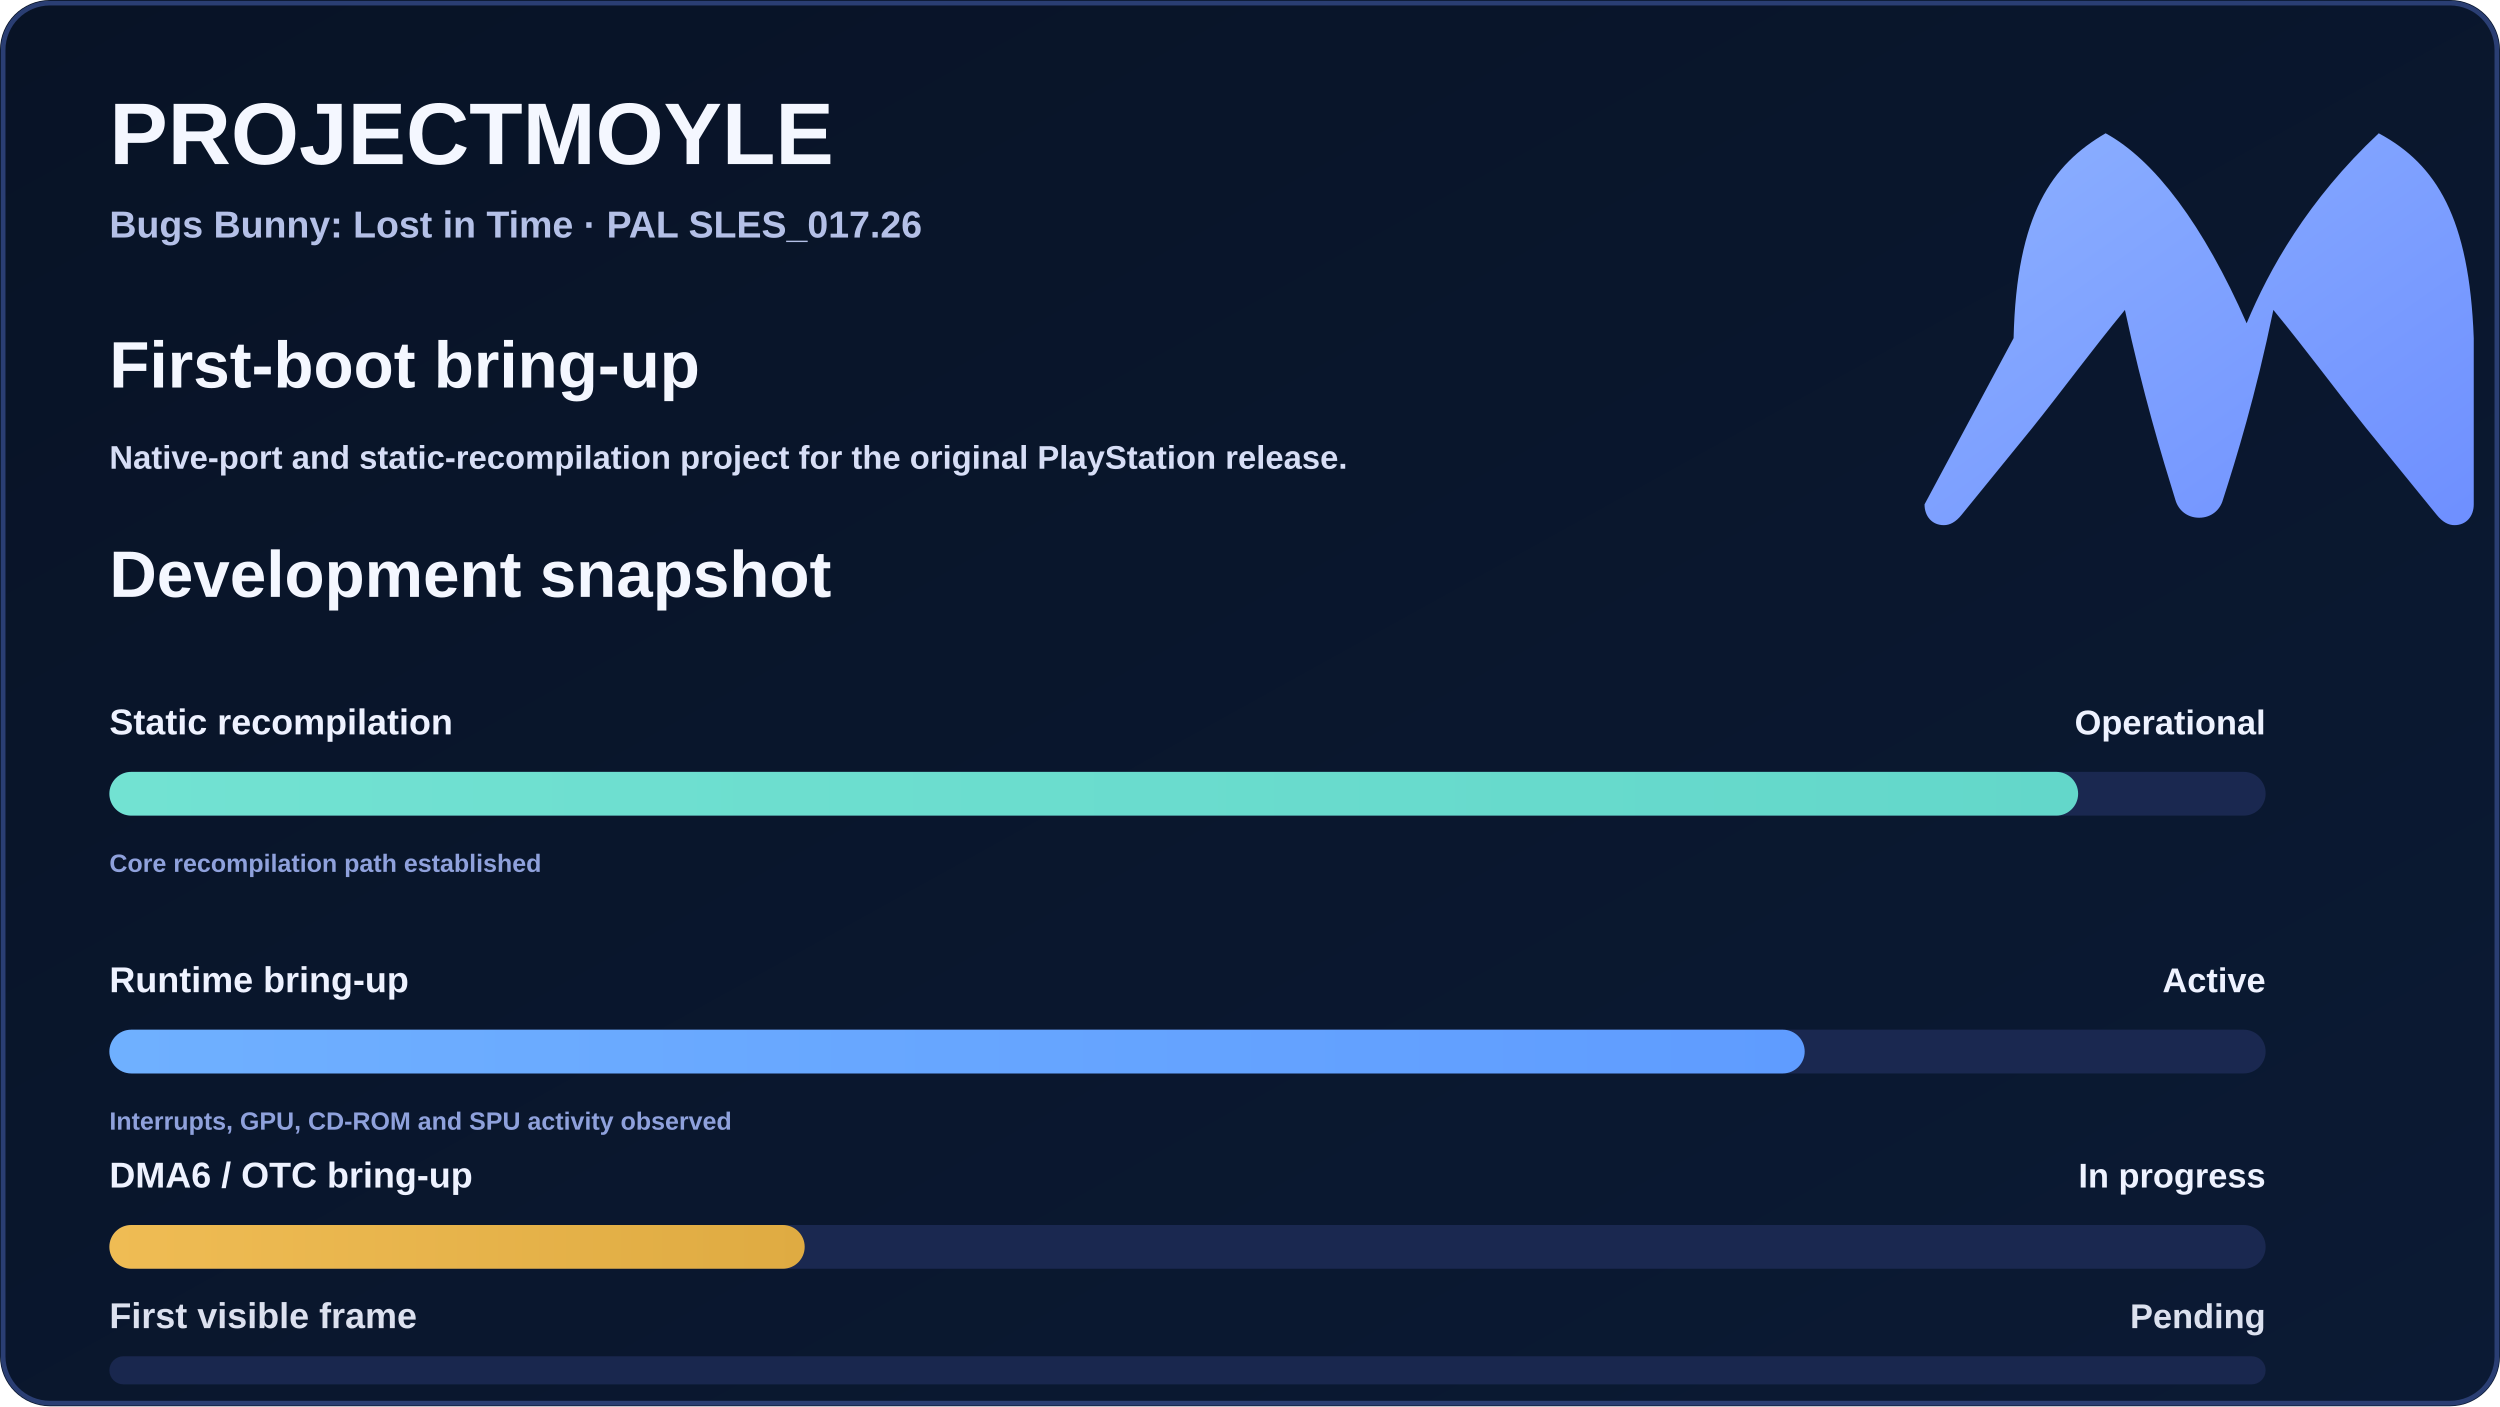
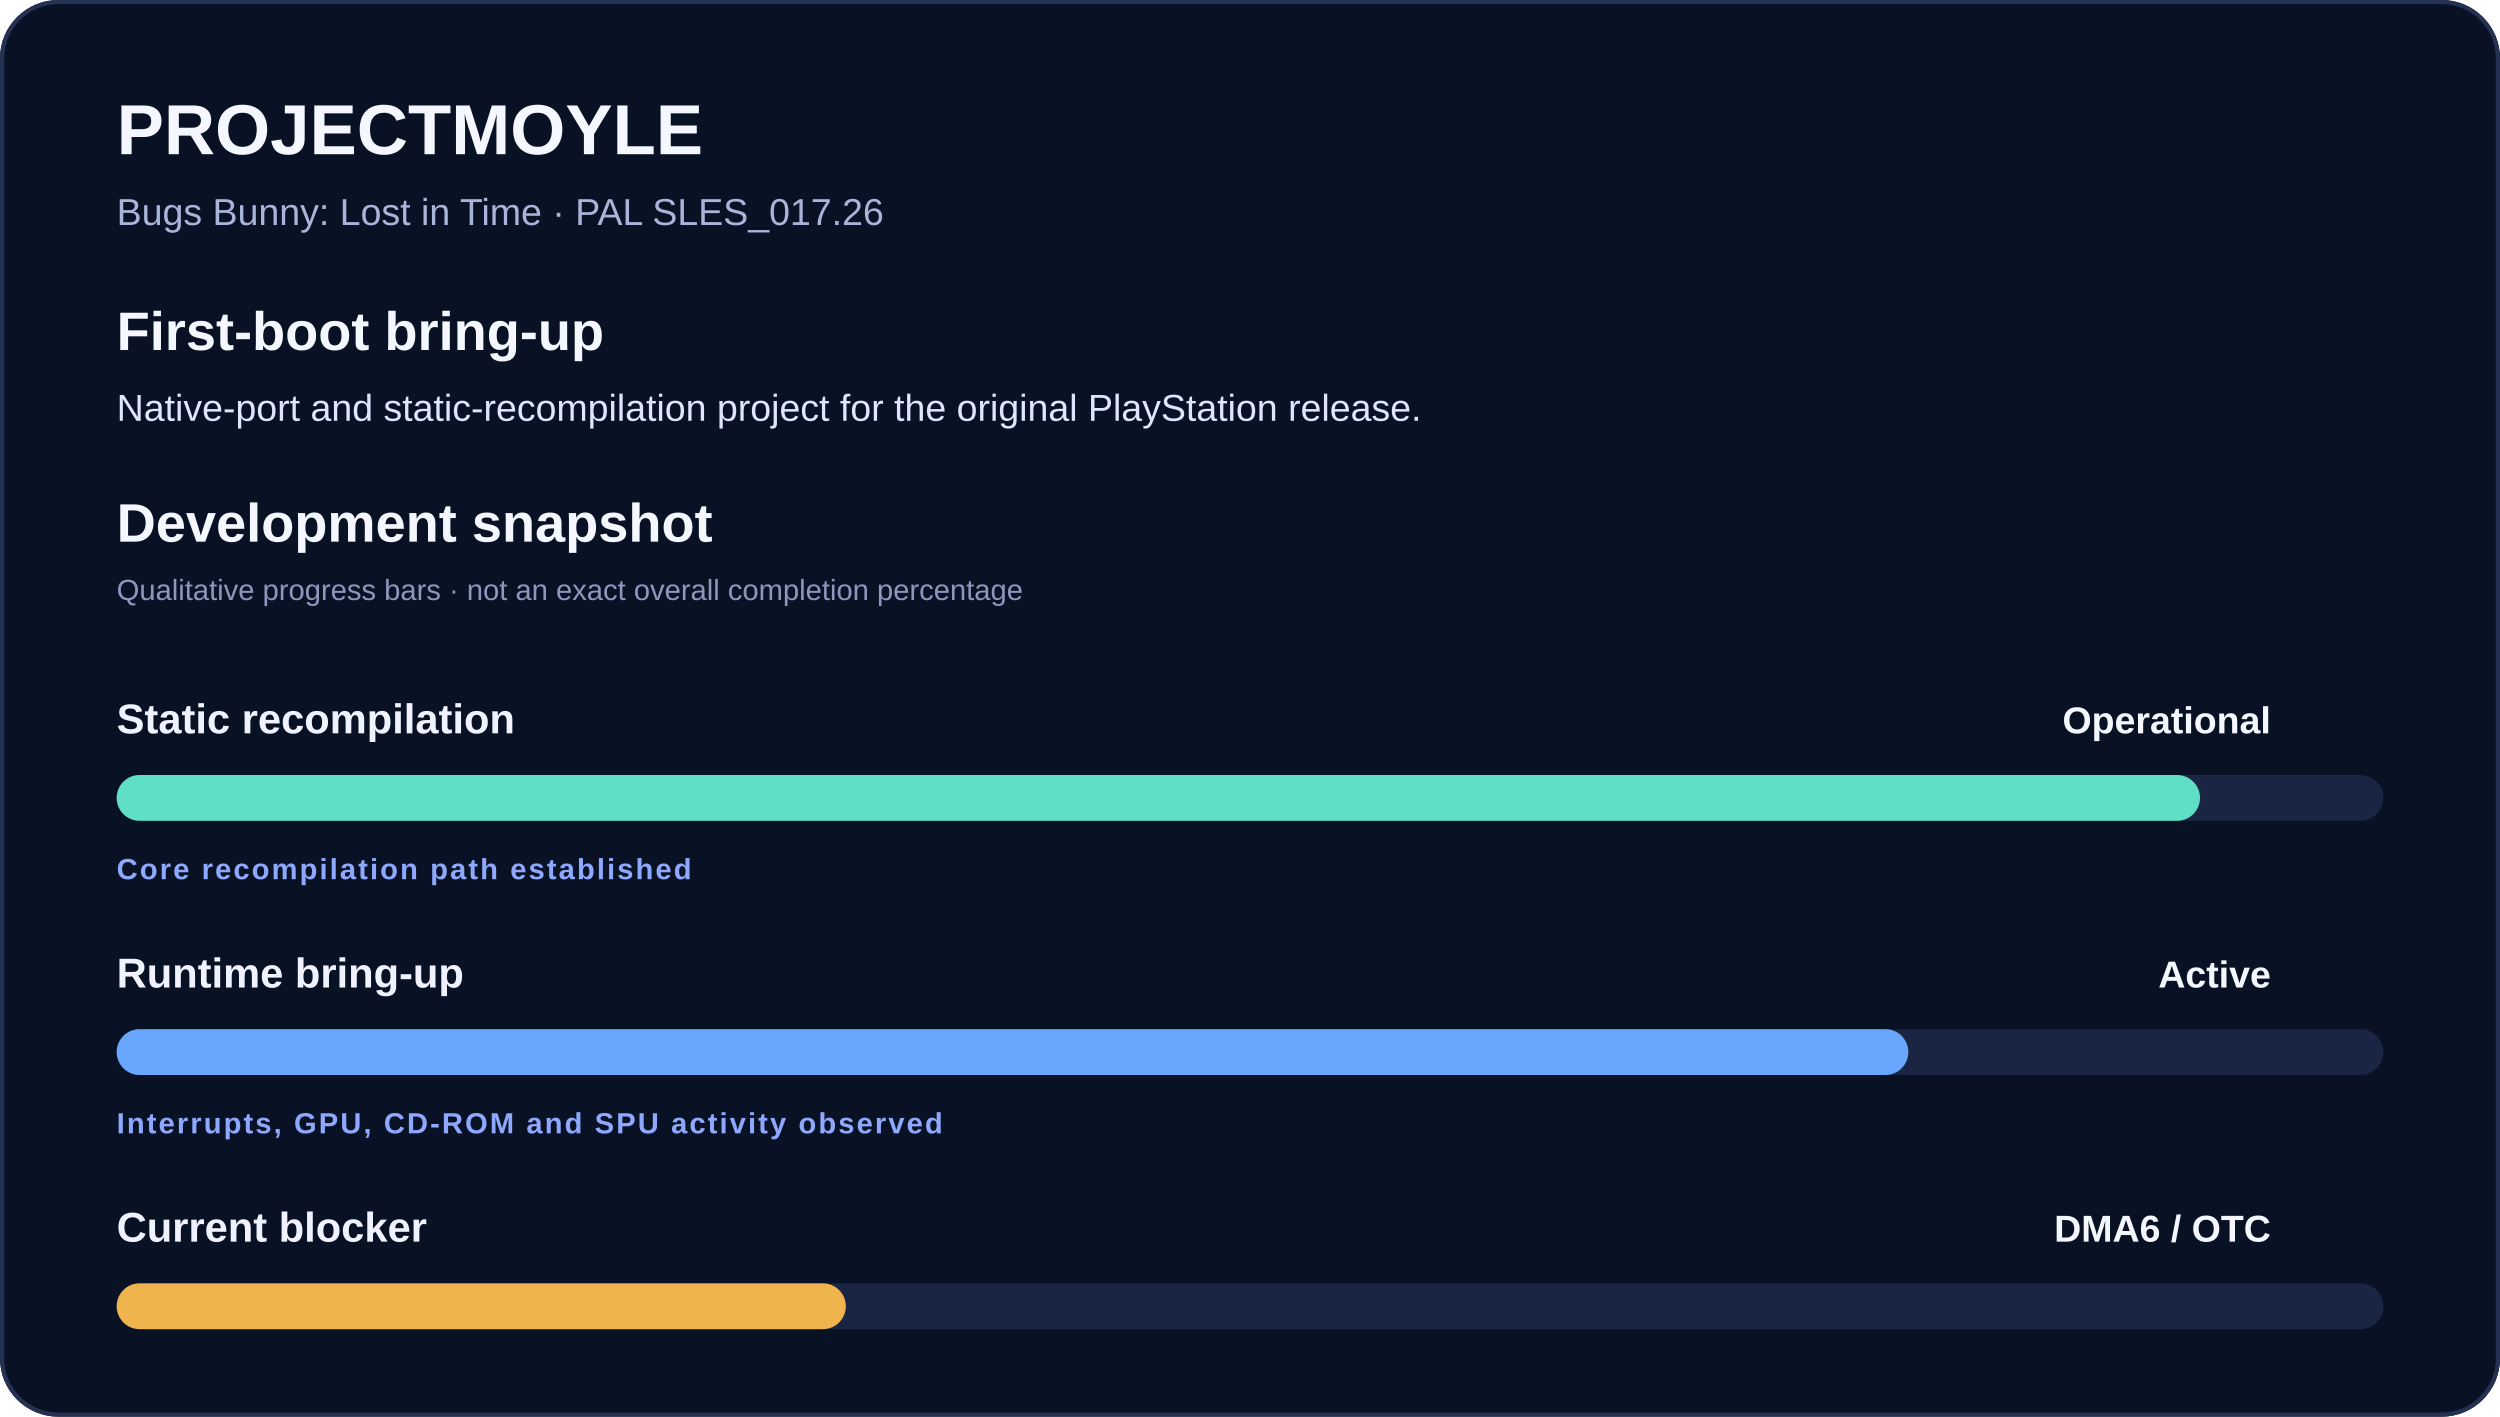
- <svg xmlns="http://www.w3.org/2000/svg" width="1600" height="900" viewBox="0 0 1600 900">
-   <defs>
-     <linearGradient id="bg" x1="0" y1="0" x2="1" y2="1">
-       <stop offset="0%" stop-color="#081326" />
-       <stop offset="100%" stop-color="#0b1a34" />
-     </linearGradient>
-     <linearGradient id="logoFill" x1="0" y1="0" x2="1" y2="1">
-       <stop offset="0%" stop-color="#8db1ff" />
-       <stop offset="100%" stop-color="#6e8fff" />
-     </linearGradient>
-     <linearGradient id="barCyan" x1="0" y1="0" x2="1" y2="0">
-       <stop offset="0%" stop-color="#72e2d2" />
-       <stop offset="100%" stop-color="#63d7ca" />
-     </linearGradient>
-     <linearGradient id="barBlue" x1="0" y1="0" x2="1" y2="0">
-       <stop offset="0%" stop-color="#6fb0ff" />
-       <stop offset="100%" stop-color="#5f9cff" />
-     </linearGradient>
-     <linearGradient id="barGold" x1="0" y1="0" x2="1" y2="0">
-       <stop offset="0%" stop-color="#efbc54" />
-       <stop offset="100%" stop-color="#dfab42" />
-     </linearGradient>
-     <linearGradient id="barGray" x1="0" y1="0" x2="1" y2="0">
-       <stop offset="0%" stop-color="#8187a6" />
-       <stop offset="100%" stop-color="#707792" />
-     </linearGradient>
-     <style>
-       .title { font: 700 56px "Segoe UI", Arial, sans-serif; fill: #f4f7ff; }
-       .subtitle { font: 600 24px "Segoe UI", Arial, sans-serif; fill: #b4c0e7; }
-       .section { font: 700 42px "Segoe UI", Arial, sans-serif; fill: #f4f7ff; }
-       .body { font: 600 21px "Segoe UI", Arial, sans-serif; fill: #d7def6; }
-       .small { font: 500 17px "Segoe UI", Arial, sans-serif; fill: #98a4ca; }
-       .rowLabel { font: 700 23px "Segoe UI", Arial, sans-serif; fill: #eef2ff; }
-       .rowValue { font: 700 22px "Segoe UI", Arial, sans-serif; fill: #eef2ff; }
-       .rowMeta { font: 600 16px "Segoe UI", Arial, sans-serif; fill: #8fa1dc; }
-     </style>
-   </defs>
-   <rect width="1600" height="900" rx="32" fill="url(#bg)" />
-   <rect x="2" y="2" width="1596" height="896" rx="30" fill="none" stroke="#2a3e73" stroke-width="3" />
-   <text x="70" y="105" class="title">PROJECTMOYLE</text>
-   <text x="70" y="152" class="subtitle">Bugs Bunny: Lost in Time · PAL SLES_017.26</text>
-   <text x="70" y="248" class="section">First-boot bring-up</text>
-   <text x="70" y="300" class="body">Native-port and static-recompilation project for the original PlayStation release.</text>
-   <text x="70" y="382" class="section">Development snapshot</text>
-   <g transform="translate(1230,72)">
-     <path d="M26 152              C28 68, 52 35, 88 14              C121 32, 154 76, 183 142              C198 106, 224 59, 272 14              C311 35, 333 71, 336 152              L336 264              C336 272, 331 278, 323 278              C319 278, 315 276, 311 271              L263 212              C243 187, 224 161, 201 133              C189 191, 176 233, 167 261              C165 268, 159 273, 151 273              C143 273, 137 268, 135 261              C126 232, 113 189, 101 133              C78 161, 59 187, 39 212              L-9 271              C-13 276, -17 278, -21 278              C-29 278, -34 272, -34 264              Z" fill="url(#logoFill)" transform="translate(34,0) scale(0.95)" />
-   </g>
-   <text x="70" y="470" class="rowLabel">Static recompilation</text>
-   <text x="1450" y="470" text-anchor="end" class="rowValue">Operational</text>
-   <rect x="70" y="494" width="1380" height="28" rx="14" fill="#1a2850" />
-   <rect x="70" y="494" width="1260" height="28" rx="14" fill="url(#barCyan)" />
-   <text x="70" y="558" class="rowMeta">Core recompilation path established</text>
-   <text x="70" y="635" class="rowLabel">Runtime bring-up</text>
-   <text x="1450" y="635" text-anchor="end" class="rowValue">Active</text>
-   <rect x="70" y="659" width="1380" height="28" rx="14" fill="#1a2850" />
-   <rect x="70" y="659" width="1085" height="28" rx="14" fill="url(#barBlue)" />
-   <text x="70" y="723" class="rowMeta">Interrupts, GPU, CD-ROM and SPU activity observed</text>
-   <text x="70" y="760" class="rowLabel">DMA6 / OTC bring-up</text>
-   <text x="1450" y="760" text-anchor="end" class="rowValue">In progress</text>
-   <rect x="70" y="784" width="1380" height="28" rx="14" fill="#1a2850" />
-   <rect x="70" y="784" width="445" height="28" rx="14" fill="url(#barGold)" />
-   <g opacity="0.92">
-     <text x="70" y="850" class="rowLabel">First visible frame</text>
-     <text x="1450" y="850" text-anchor="end" class="rowValue">Pending</text>
-     <rect x="70" y="868" width="1380" height="18" rx="9" fill="#1a2850" />
-   </g>
+ <svg xmlns="http://www.w3.org/2000/svg" width="1200" height="680" viewBox="0 0 1200 680">
+   <rect width="1200" height="680" rx="28" fill="#091224" />
+   <rect x="1" y="1" width="1198" height="678" rx="27" fill="none" stroke="#243152" stroke-width="2" />
+   <style>
+     .title { font: 700 34px "Segoe UI", Arial, sans-serif; fill: #f5f7ff; }
+     .sub { font: 500 18px "Segoe UI", Arial, sans-serif; fill: #aab4da; }
+     .section { font: 700 26px "Segoe UI", Arial, sans-serif; fill: #f5f7ff; }
+     .body { font: 500 18px "Segoe UI", Arial, sans-serif; fill: #dfe5ff; }
+     .small { font: 500 14px "Segoe UI", Arial, sans-serif; fill: #8d97bd; }
+     .trackLabel { font: 600 20px "Segoe UI", Arial, sans-serif; fill: #f0f3ff; }
+     .trackMeta { font: 600 14px "Segoe UI", Arial, sans-serif; fill: #8fa8ff; letter-spacing: 1px; }
+     .value { font: 700 18px "Segoe UI", Arial, sans-serif; fill: #f5f7ff; }
+   </style>
+   <text x="56" y="74" class="title">PROJECTMOYLE</text>
+   <text x="56" y="108" class="sub">Bugs Bunny: Lost in Time · PAL SLES_017.26</text>
+   <text x="56" y="168" class="section">First-boot bring-up</text>
+   <text x="56" y="202" class="body">
+     Native-port and static-recompilation project for the original PlayStation release.
+   </text>
+   <text x="56" y="260" class="section">Development snapshot</text>
+   <text x="56" y="288" class="small">Qualitative progress bars · not an exact overall completion percentage</text>
+   <text x="56" y="352" class="trackLabel">Static recompilation</text>
+   <text x="1090" y="352" text-anchor="end" class="value">Operational</text>
+   <rect x="56" y="372" width="1088" height="22" rx="11" fill="#1a2443" />
+   <rect x="56" y="372" width="1000" height="22" rx="11" fill="#5fe0c6" />
+   <text x="56" y="422" class="trackMeta">Core recompilation path established</text>
+   <text x="56" y="474" class="trackLabel">Runtime bring-up</text>
+   <text x="1090" y="474" text-anchor="end" class="value">Active</text>
+   <rect x="56" y="494" width="1088" height="22" rx="11" fill="#1a2443" />
+   <rect x="56" y="494" width="860" height="22" rx="11" fill="#69a7ff" />
+   <text x="56" y="544" class="trackMeta">Interrupts, GPU, CD-ROM and SPU activity observed</text>
+   <text x="56" y="596" class="trackLabel">Current blocker</text>
+   <text x="1090" y="596" text-anchor="end" class="value">DMA6 / OTC</text>
+   <rect x="56" y="616" width="1088" height="22" rx="11" fill="#1a2443" />
+   <rect x="56" y="616" width="350" height="22" rx="11" fill="#f0b44f" />
</svg>
